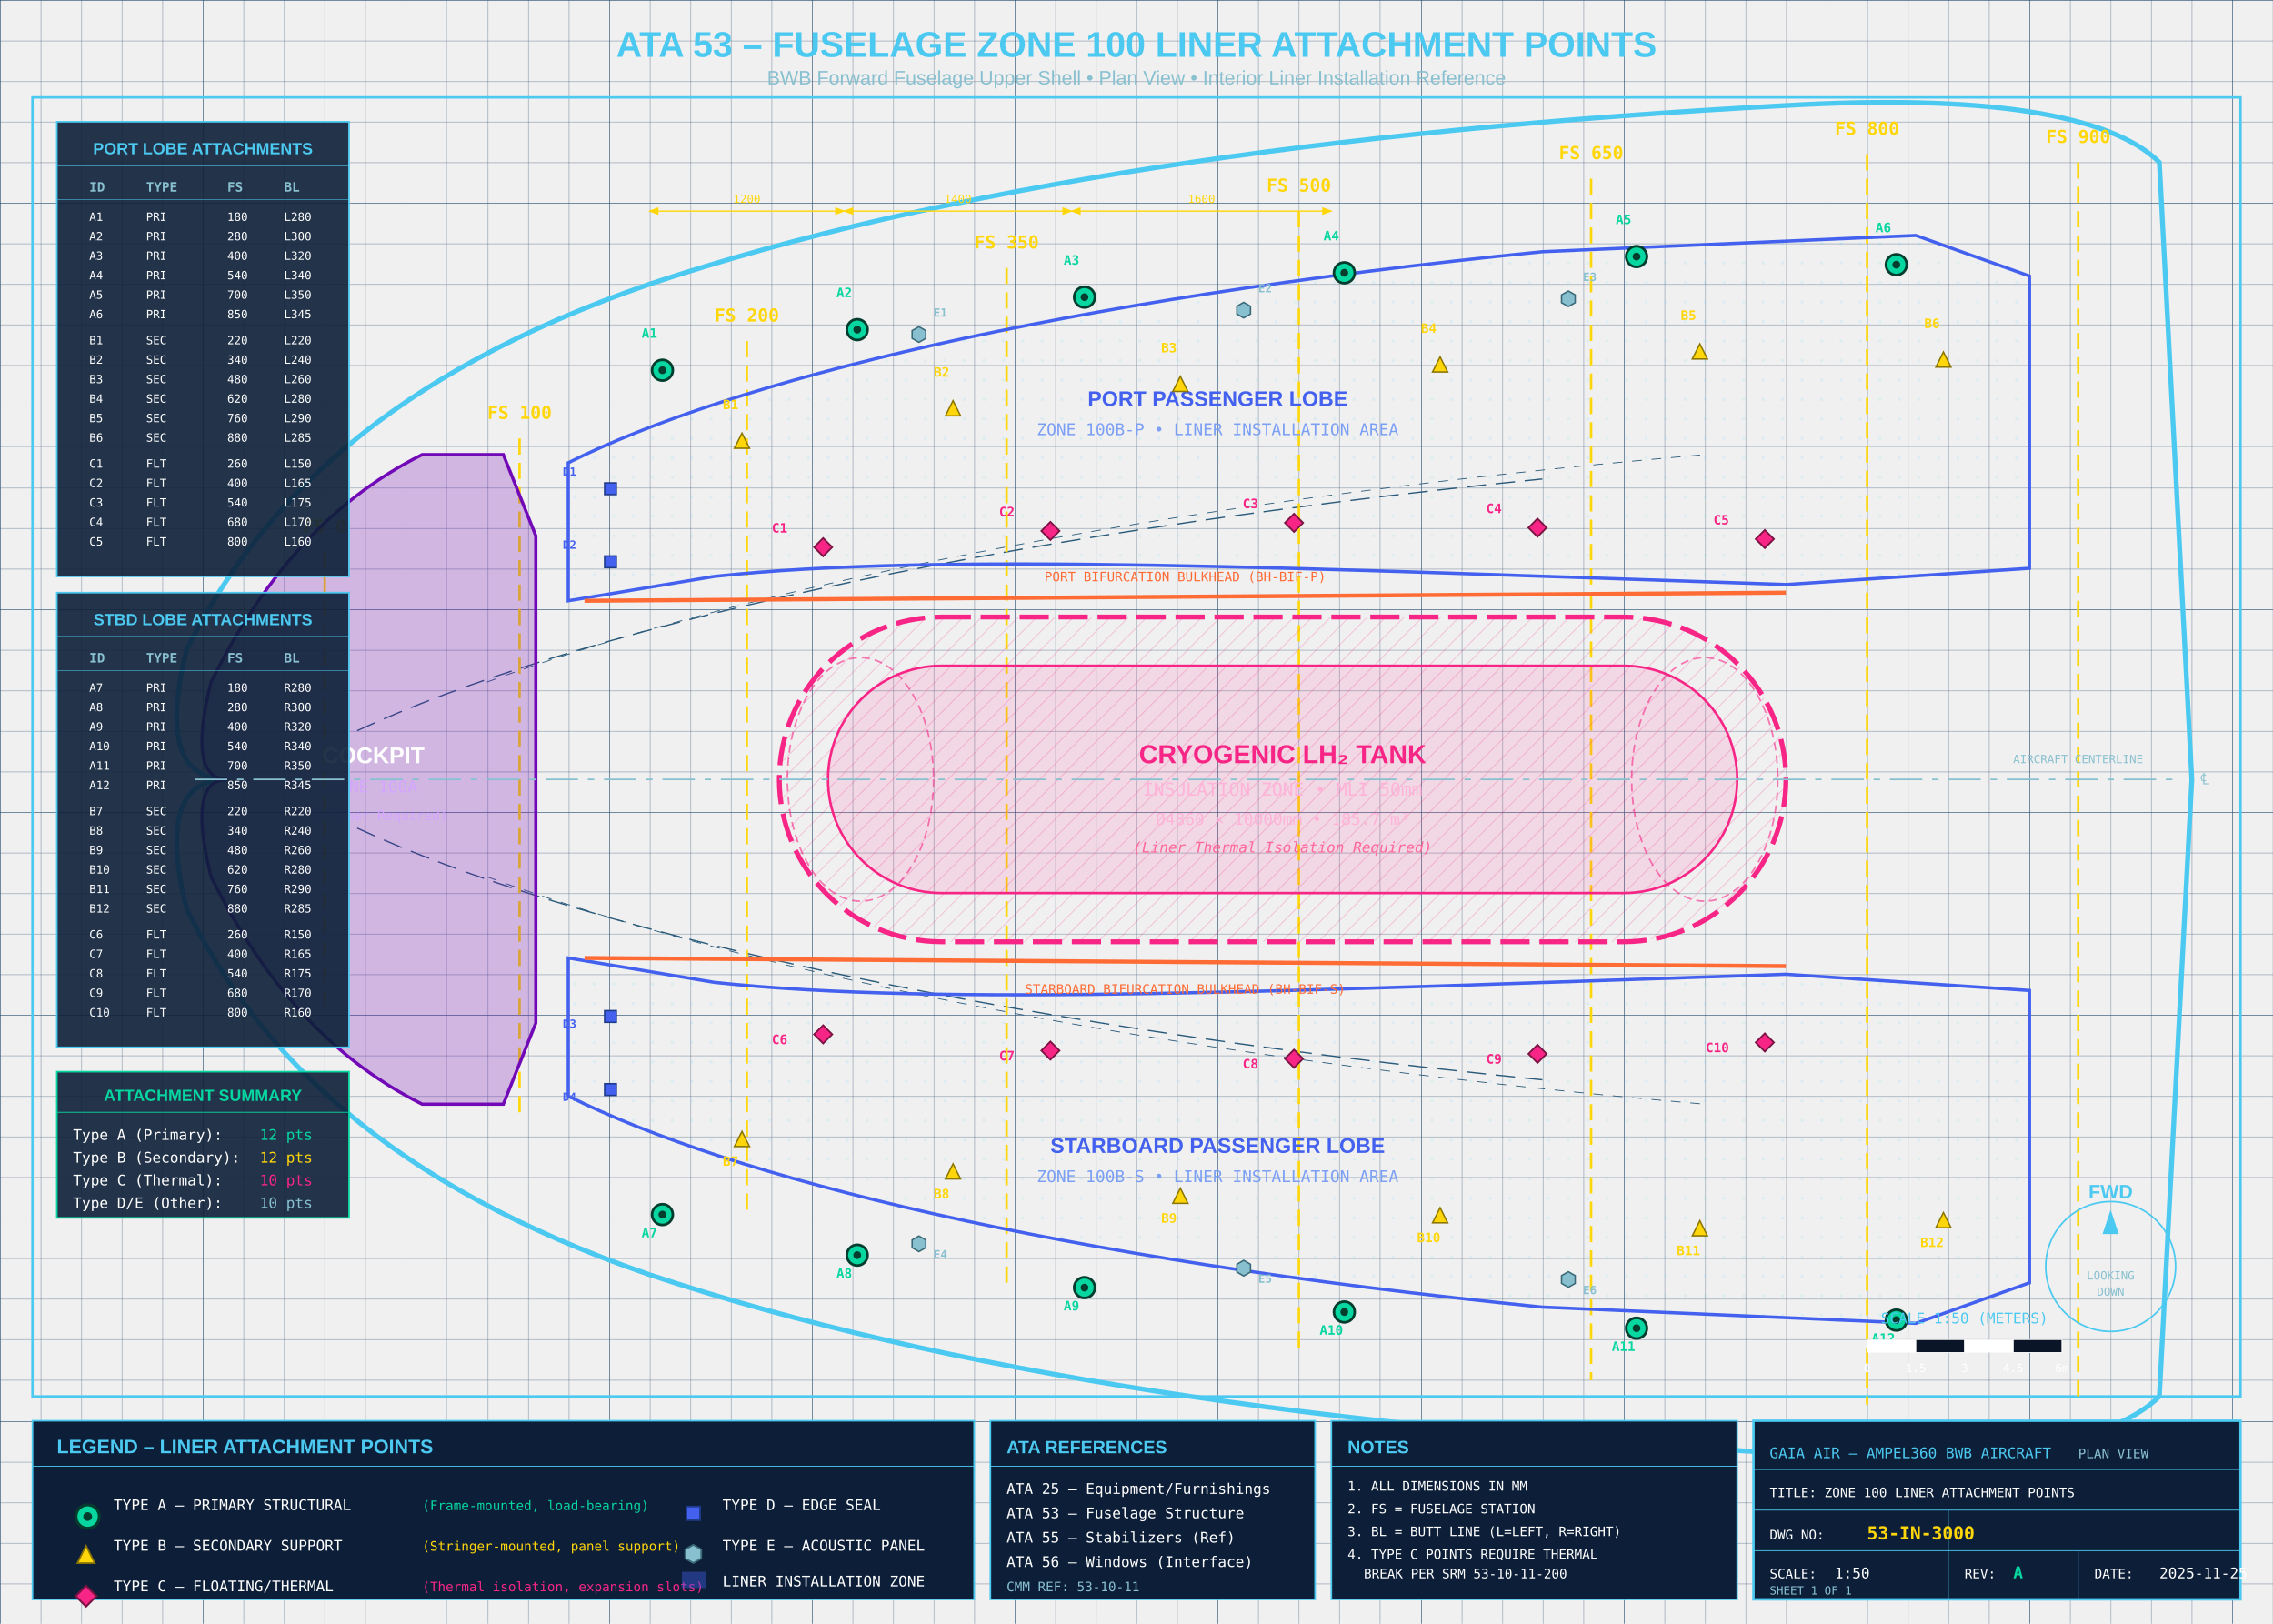
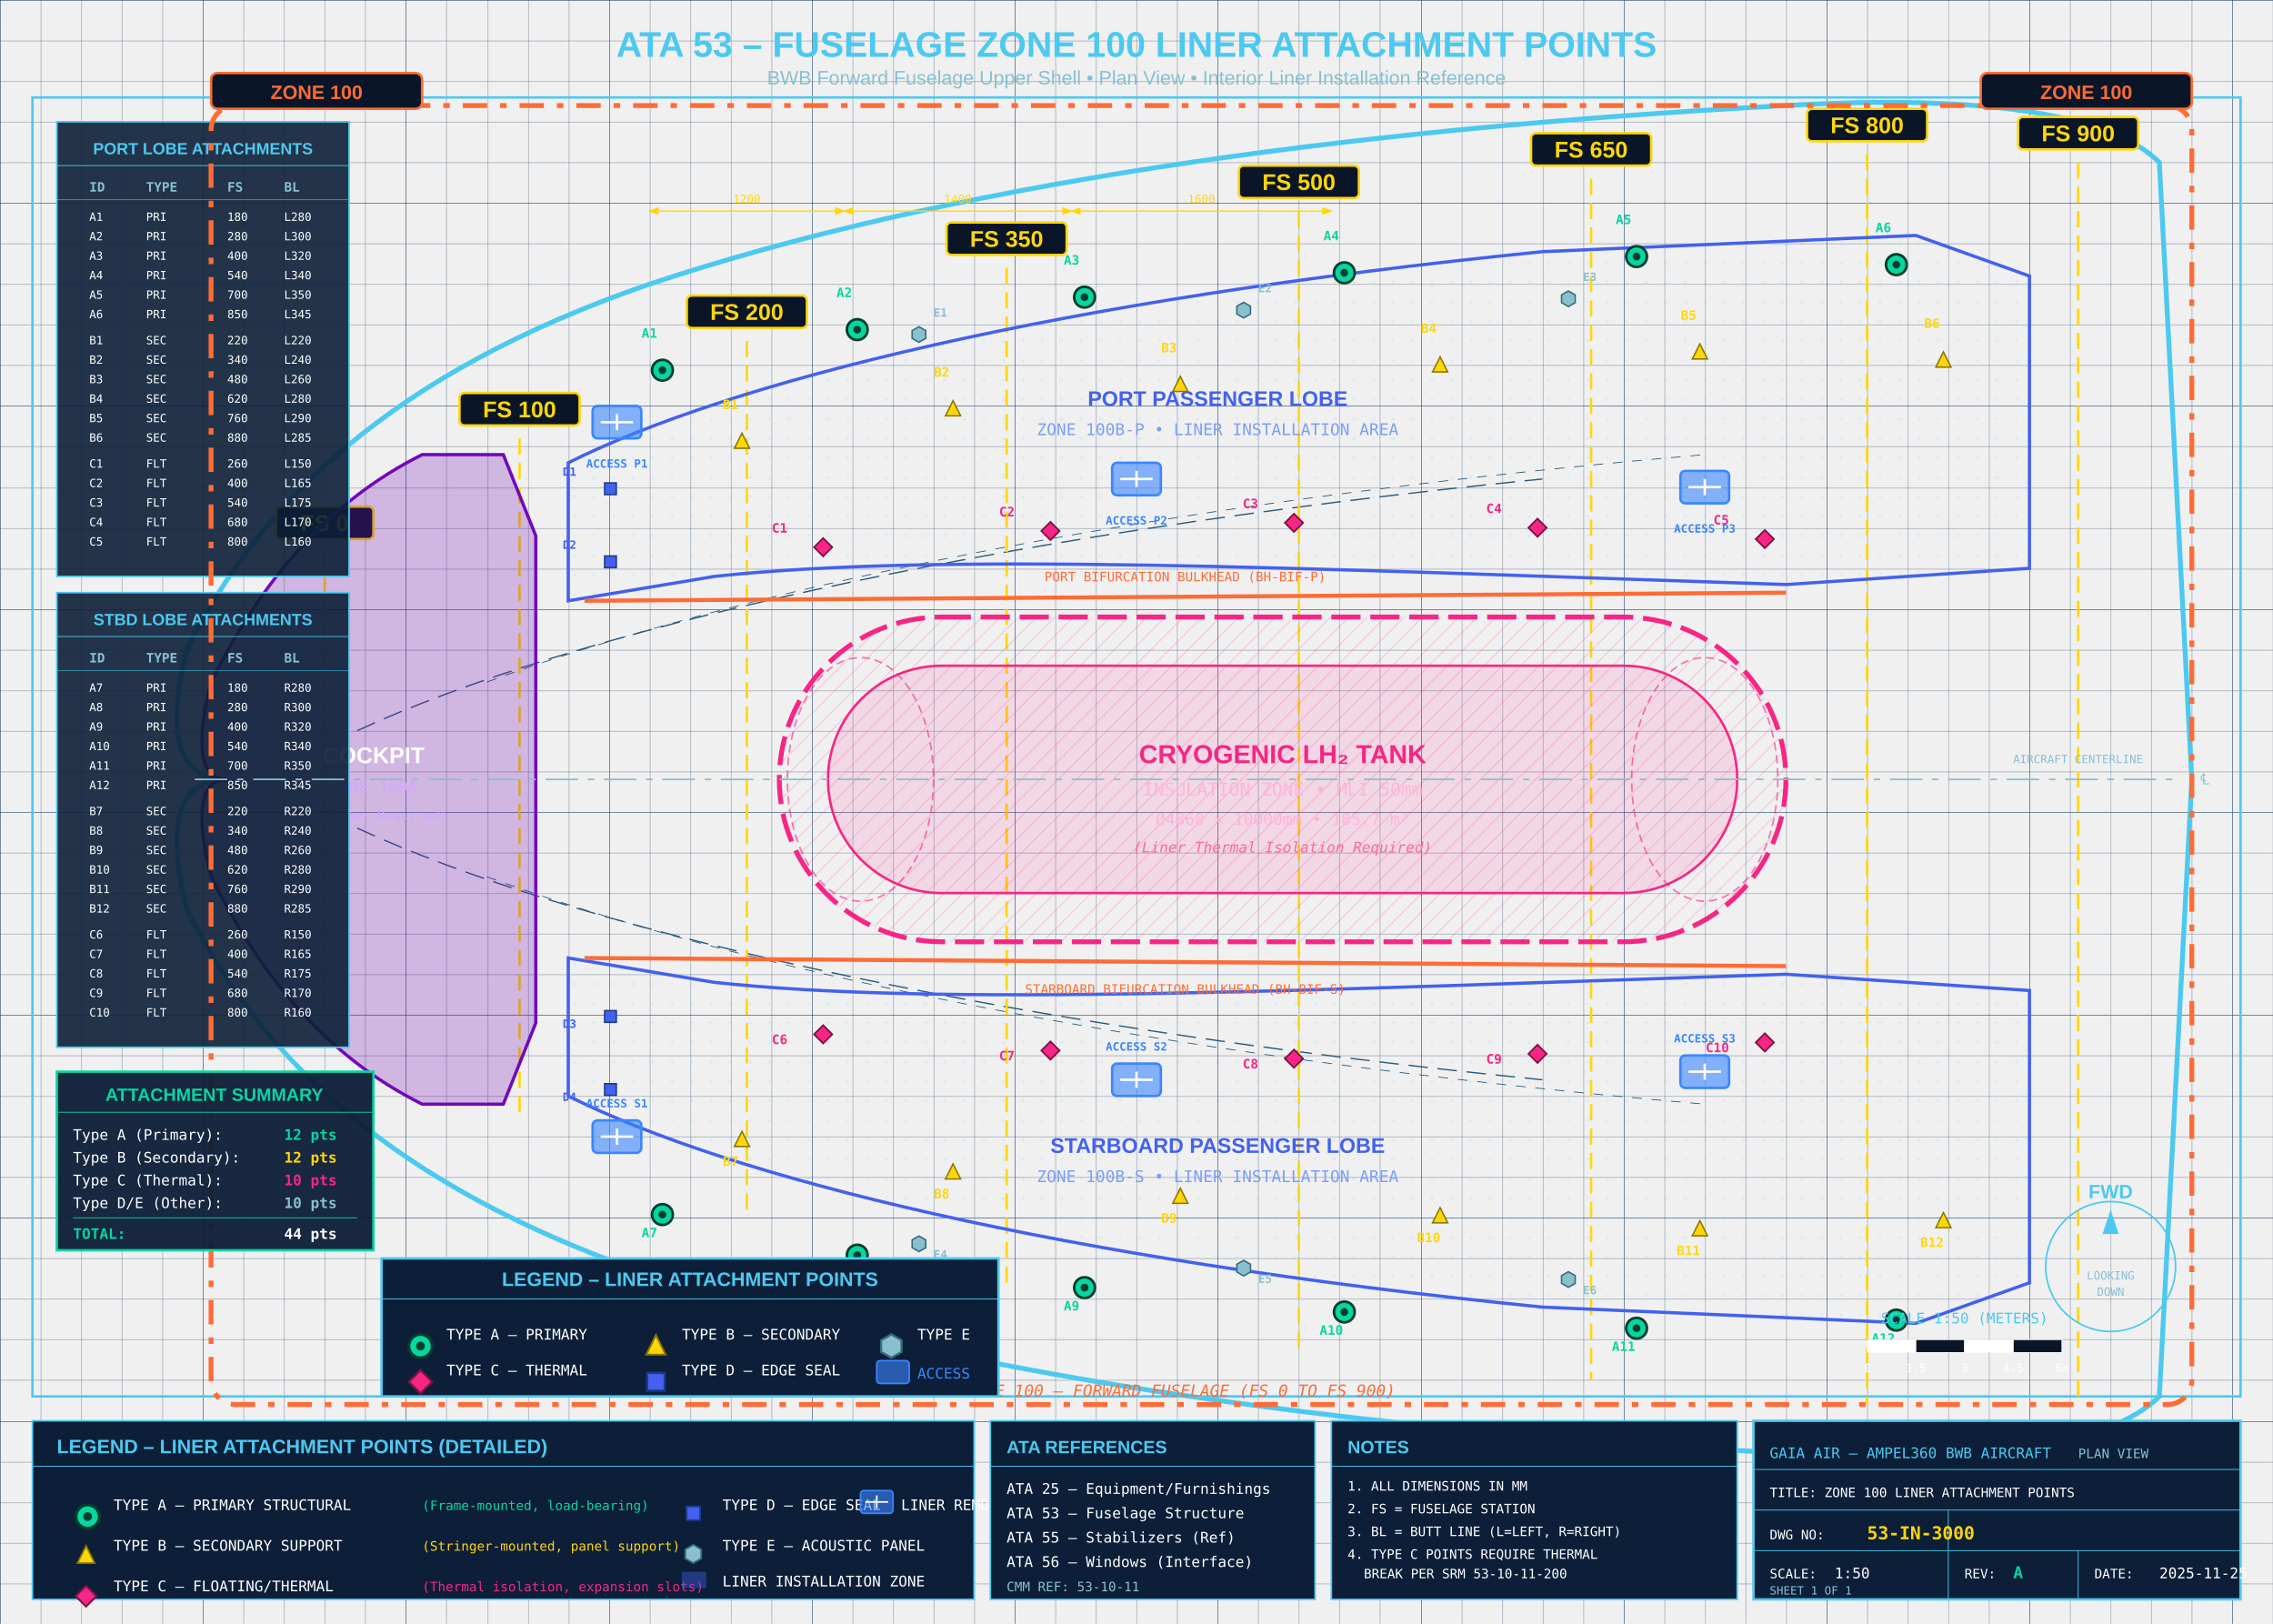
<svg xmlns="http://www.w3.org/2000/svg" viewBox="0 0 1400 1000" style="background-color: #0a1628">
  <defs>
    <pattern id="grid" width="25" height="25" patternUnits="userSpaceOnUse">
      <path d="M 25 0 L 0 0 0 25" fill="none" stroke="#1a3a5c" stroke-width="0.3" />
    </pattern>
    <pattern id="fineGrid" width="125" height="125" patternUnits="userSpaceOnUse">
      <rect width="125" height="125" fill="url(#grid)" />
      <path d="M 125 0 L 0 0 0 125" fill="none" stroke="#1e4a6e" stroke-width="0.5" />
    </pattern>
    <pattern id="insulationHatch" patternUnits="userSpaceOnUse" width="8" height="8" patternTransform="rotate(45)">
      <line x1="0" y1="0" x2="0" y2="8" stroke="#f72585" stroke-width="0.6" opacity="0.4" />
    </pattern>
    <pattern id="linerPattern" patternUnits="userSpaceOnUse" width="12" height="12">
      <circle cx="6" cy="6" r="1" fill="#4cc9f0" opacity="0.3" />
    </pattern>
    <symbol id="attachTypeA" viewBox="-10 -10 20 20">
      <circle cx="0" cy="0" r="8" fill="#06d6a0" stroke="#043d2e" stroke-width="2" />
      <circle cx="0" cy="0" r="3" fill="#043d2e" />
    </symbol>
    <symbol id="attachTypeB" viewBox="-10 -12 20 24">
      <polygon points="0,-9 8,7 -8,7" fill="#ffd60a" stroke="#8a7500" stroke-width="1.5" />
    </symbol>
    <symbol id="attachTypeC" viewBox="-10 -10 20 20">
      <polygon points="0,-8 8,0 0,8 -8,0" fill="#f72585" stroke="#7a1342" stroke-width="1.5" />
    </symbol>
    <symbol id="attachTypeD" viewBox="-10 -10 20 20">
      <rect x="-6" y="-6" width="12" height="12" fill="#4361ee" stroke="#1e3a8a" stroke-width="1.5" />
    </symbol>
    <symbol id="attachTypeE" viewBox="-10 -10 20 20">
      <polygon points="0,-8 7,-4 7,4 0,8 -7,4 -7,-4" fill="#88c0d0" stroke="#3a6a78" stroke-width="1.5" />
    </symbol>
    <marker id="arrowhead" markerWidth="10" markerHeight="7" refX="9" refY="3.5" orient="auto">
      <polygon points="0 0, 10 3.5, 0 7" fill="#88c0d0" />
    </marker>
    <marker id="dimArrow" markerWidth="8" markerHeight="6" refX="7" refY="3" orient="auto">
      <polygon points="0 0, 8 3, 0 6" fill="#ffd60a" />
    </marker>
    <marker id="dimArrowRev" markerWidth="8" markerHeight="6" refX="1" refY="3" orient="auto">
      <polygon points="8 0, 0 3, 8 6" fill="#ffd60a" />
    </marker>
  </defs>
  <rect width="1400" height="1000" fill="url(#fineGrid)" />
  <rect x="20" y="60" width="1360" height="800" fill="none" stroke="#4cc9f0" stroke-width="1.5" />
  <text x="700" y="35" text-anchor="middle" fill="#4cc9f0" font-family="Arial, sans-serif" font-size="22" font-weight="bold">
    ATA 53 – FUSELAGE ZONE 100 LINER ATTACHMENT POINTS
  </text>
  <text x="700" y="52" text-anchor="middle" fill="#88c0d0" font-family="Arial, sans-serif" font-size="12">
    BWB Forward Fuselage Upper Shell • Plan View • Interior Liner Installation Reference
  </text>
  <path d="M 140,480             Q 95,480 115,400             C 160,310 240,230 400,175            C 580,115 820,80 1100,65            C 1220,58 1300,70 1330,100            L 1350,480            L 1330,860            C 1300,890 1220,902 1100,895            C 820,880 580,845 400,785            C 240,730 160,650 115,560            Q 95,480 140,480" fill="none" stroke="#4cc9f0" stroke-width="3" />
  <path d="M 220,450 C 350,390 600,330 950,295" fill="none" stroke="#2a5a7a" stroke-width="0.8" stroke-dasharray="12,6" />
  <path d="M 220,510 C 350,570 600,630 950,665" fill="none" stroke="#2a5a7a" stroke-width="0.8" stroke-dasharray="12,6" />
  <path d="M 300,420 C 450,365 700,310 1050,280" fill="none" stroke="#2a5a7a" stroke-width="0.5" stroke-dasharray="6,6" />
  <path d="M 300,540 C 450,595 700,650 1050,680" fill="none" stroke="#2a5a7a" stroke-width="0.5" stroke-dasharray="6,6" />
  <g stroke="#ffd60a" stroke-width="1.5" stroke-dasharray="10,5">
    <line x1="200" y1="340" x2="200" y2="620" />
    <line x1="320" y1="270" x2="320" y2="690" />
    <line x1="460" y1="210" x2="460" y2="750" />
    <line x1="620" y1="165" x2="620" y2="795" />
    <line x1="800" y1="130" x2="800" y2="830" />
    <line x1="980" y1="110" x2="980" y2="850" />
    <line x1="1150" y1="95" x2="1150" y2="865" />
    <line x1="1280" y1="100" x2="1280" y2="860" />
  </g>
-   <g fill="#ffd60a" font-family="monospace" font-size="11" font-weight="bold" text-anchor="middle">
-     <text x="200" y="328">FS 0</text>
-     <text x="320" y="258">FS 100</text>
-     <text x="460" y="198">FS 200</text>
-     <text x="620" y="153">FS 350</text>
-     <text x="800" y="118">FS 500</text>
-     <text x="980" y="98">FS 650</text>
-     <text x="1150" y="83">FS 800</text>
-     <text x="1280" y="88">FS 900</text>
+   <g text-anchor="middle">
+     <rect x="170" y="312" width="60" height="20" rx="3" fill="#0a1628" stroke="#ffd60a" stroke-width="1.5" />
+     <text x="200" y="327" fill="#ffd60a" font-family="Arial, sans-serif" font-size="14" font-weight="bold">FS 0</text>
+     <rect x="283" y="242" width="74" height="20" rx="3" fill="#0a1628" stroke="#ffd60a" stroke-width="1.5" />
+     <text x="320" y="257" fill="#ffd60a" font-family="Arial, sans-serif" font-size="14" font-weight="bold">FS 100</text>
+     <rect x="423" y="182" width="74" height="20" rx="3" fill="#0a1628" stroke="#ffd60a" stroke-width="1.5" />
+     <text x="460" y="197" fill="#ffd60a" font-family="Arial, sans-serif" font-size="14" font-weight="bold">FS 200</text>
+     <rect x="583" y="137" width="74" height="20" rx="3" fill="#0a1628" stroke="#ffd60a" stroke-width="1.5" />
+     <text x="620" y="152" fill="#ffd60a" font-family="Arial, sans-serif" font-size="14" font-weight="bold">FS 350</text>
+     <rect x="763" y="102" width="74" height="20" rx="3" fill="#0a1628" stroke="#ffd60a" stroke-width="1.5" />
+     <text x="800" y="117" fill="#ffd60a" font-family="Arial, sans-serif" font-size="14" font-weight="bold">FS 500</text>
+     <rect x="943" y="82" width="74" height="20" rx="3" fill="#0a1628" stroke="#ffd60a" stroke-width="1.5" />
+     <text x="980" y="97" fill="#ffd60a" font-family="Arial, sans-serif" font-size="14" font-weight="bold">FS 650</text>
+     <rect x="1113" y="67" width="74" height="20" rx="3" fill="#0a1628" stroke="#ffd60a" stroke-width="1.5" />
+     <text x="1150" y="82" fill="#ffd60a" font-family="Arial, sans-serif" font-size="14" font-weight="bold">FS 800</text>
+     <rect x="1243" y="72" width="74" height="20" rx="3" fill="#0a1628" stroke="#ffd60a" stroke-width="1.5" />
+     <text x="1280" y="87" fill="#ffd60a" font-family="Arial, sans-serif" font-size="14" font-weight="bold">FS 900</text>
  </g>
  <path d="M 140,480 Q 115,480 130,420 C 160,360 200,310 260,280             L 310,280 L 330,330 L 330,630 L 310,680 L 260,680             C 200,650 160,600 130,540 Q 115,480 140,480" fill="#7209b7" fill-opacity="0.25" stroke="#7209b7" stroke-width="2" />
  <text x="230" y="470" text-anchor="middle" fill="white" font-family="Arial" font-size="14" font-weight="bold">COCKPIT</text>
  <text x="230" y="488" text-anchor="middle" fill="#d4a5ff" font-family="monospace" font-size="10">ZONE 100A</text>
  <text x="230" y="505" text-anchor="middle" fill="#d4a5ff" font-family="monospace" font-size="8">(No Liner Required)</text>
  <rect x="480" y="380" width="620" height="200" rx="100" ry="100" fill="url(#insulationHatch)" stroke="#f72585" stroke-width="3" stroke-dasharray="18,6" />
  <rect x="510" y="410" width="560" height="140" rx="70" ry="70" fill="#f72585" fill-opacity="0.12" stroke="#f72585" stroke-width="1.5" />
  <text x="790" y="470" text-anchor="middle" fill="#f72585" font-family="Arial" font-size="16" font-weight="bold">CRYOGENIC LH₂ TANK</text>
  <text x="790" y="490" text-anchor="middle" fill="#ffb3d9" font-family="monospace" font-size="11">INSULATION ZONE • MLI 50mm</text>
  <text x="790" y="508" text-anchor="middle" fill="#ffb3d9" font-family="monospace" font-size="10">Ø4860 × 10000mm • 185.7 m³</text>
  <text x="790" y="525" text-anchor="middle" fill="#ff6699" font-family="monospace" font-size="9" font-style="italic">(Liner Thermal Isolation Required)</text>
  <ellipse cx="530" cy="480" rx="45" ry="75" fill="none" stroke="#f72585" stroke-width="1" stroke-dasharray="5,3" opacity="0.6" />
  <ellipse cx="1050" cy="480" rx="45" ry="75" fill="none" stroke="#f72585" stroke-width="1" stroke-dasharray="5,3" opacity="0.6" />
  <path d="M 350,285 C 450,235 650,185 950,155 L 1180,145 L 1250,170             L 1250,350 L 1100,360 C 800,350 580,340 440,355 L 350,370 Z" fill="url(#linerPattern)" fill-opacity="0.4" stroke="#4361ee" stroke-width="2" />
  <text x="750" y="250" text-anchor="middle" fill="#4361ee" font-family="Arial" font-size="13" font-weight="bold">PORT PASSENGER LOBE</text>
  <text x="750" y="268" text-anchor="middle" fill="#7b9ff5" font-family="monospace" font-size="10">ZONE 100B-P • LINER INSTALLATION AREA</text>
  <path d="M 350,675 C 450,725 650,775 950,805 L 1180,815 L 1250,790             L 1250,610 L 1100,600 C 800,610 580,620 440,605 L 350,590 Z" fill="url(#linerPattern)" fill-opacity="0.4" stroke="#4361ee" stroke-width="2" />
  <text x="750" y="710" text-anchor="middle" fill="#4361ee" font-family="Arial" font-size="13" font-weight="bold">STARBOARD PASSENGER LOBE</text>
  <text x="750" y="728" text-anchor="middle" fill="#7b9ff5" font-family="monospace" font-size="10">ZONE 100B-S • LINER INSTALLATION AREA</text>
  <line x1="360" y1="370" x2="1100" y2="365" stroke="#ff6b35" stroke-width="2.5" />
  <text x="730" y="358" text-anchor="middle" fill="#ff6b35" font-family="monospace" font-size="8">PORT BIFURCATION BULKHEAD (BH-BIF-P)</text>
  <line x1="360" y1="590" x2="1100" y2="595" stroke="#ff6b35" stroke-width="2.5" />
  <text x="730" y="612" text-anchor="middle" fill="#ff6b35" font-family="monospace" font-size="8">STARBOARD BIFURCATION BULKHEAD (BH-BIF-S)</text>
  <use href="#attachTypeA" x="400" y="220" width="16" height="16" />
  <text x="400" y="208" text-anchor="middle" fill="#06d6a0" font-family="monospace" font-size="8" font-weight="bold">A1</text>
  <use href="#attachTypeA" x="520" y="195" width="16" height="16" />
  <text x="520" y="183" text-anchor="middle" fill="#06d6a0" font-family="monospace" font-size="8" font-weight="bold">A2</text>
  <use href="#attachTypeA" x="660" y="175" width="16" height="16" />
  <text x="660" y="163" text-anchor="middle" fill="#06d6a0" font-family="monospace" font-size="8" font-weight="bold">A3</text>
  <use href="#attachTypeA" x="820" y="160" width="16" height="16" />
  <text x="820" y="148" text-anchor="middle" fill="#06d6a0" font-family="monospace" font-size="8" font-weight="bold">A4</text>
  <use href="#attachTypeA" x="1000" y="150" width="16" height="16" />
  <text x="1000" y="138" text-anchor="middle" fill="#06d6a0" font-family="monospace" font-size="8" font-weight="bold">A5</text>
  <use href="#attachTypeA" x="1160" y="155" width="16" height="16" />
  <text x="1160" y="143" text-anchor="middle" fill="#06d6a0" font-family="monospace" font-size="8" font-weight="bold">A6</text>
  <use href="#attachTypeB" x="450" y="265" width="14" height="14" />
  <text x="450" y="252" text-anchor="middle" fill="#ffd60a" font-family="monospace" font-size="8" font-weight="bold">B1</text>
  <use href="#attachTypeB" x="580" y="245" width="14" height="14" />
  <text x="580" y="232" text-anchor="middle" fill="#ffd60a" font-family="monospace" font-size="8" font-weight="bold">B2</text>
  <use href="#attachTypeB" x="720" y="230" width="14" height="14" />
  <text x="720" y="217" text-anchor="middle" fill="#ffd60a" font-family="monospace" font-size="8" font-weight="bold">B3</text>
  <use href="#attachTypeB" x="880" y="218" width="14" height="14" />
  <text x="880" y="205" text-anchor="middle" fill="#ffd60a" font-family="monospace" font-size="8" font-weight="bold">B4</text>
  <use href="#attachTypeB" x="1040" y="210" width="14" height="14" />
  <text x="1040" y="197" text-anchor="middle" fill="#ffd60a" font-family="monospace" font-size="8" font-weight="bold">B5</text>
  <use href="#attachTypeB" x="1190" y="215" width="14" height="14" />
  <text x="1190" y="202" text-anchor="middle" fill="#ffd60a" font-family="monospace" font-size="8" font-weight="bold">B6</text>
  <use href="#attachTypeC" x="500" y="330" width="14" height="14" />
  <text x="485" y="328" text-anchor="end" fill="#f72585" font-family="monospace" font-size="8" font-weight="bold">C1</text>
  <use href="#attachTypeC" x="640" y="320" width="14" height="14" />
  <text x="625" y="318" text-anchor="end" fill="#f72585" font-family="monospace" font-size="8" font-weight="bold">C2</text>
  <use href="#attachTypeC" x="790" y="315" width="14" height="14" />
  <text x="775" y="313" text-anchor="end" fill="#f72585" font-family="monospace" font-size="8" font-weight="bold">C3</text>
  <use href="#attachTypeC" x="940" y="318" width="14" height="14" />
  <text x="925" y="316" text-anchor="end" fill="#f72585" font-family="monospace" font-size="8" font-weight="bold">C4</text>
  <use href="#attachTypeC" x="1080" y="325" width="14" height="14" />
  <text x="1065" y="323" text-anchor="end" fill="#f72585" font-family="monospace" font-size="8" font-weight="bold">C5</text>
  <use href="#attachTypeD" x="370" y="295" width="12" height="12" />
  <text x="355" y="293" text-anchor="end" fill="#4361ee" font-family="monospace" font-size="7" font-weight="bold">D1</text>
  <use href="#attachTypeD" x="370" y="340" width="12" height="12" />
  <text x="355" y="338" text-anchor="end" fill="#4361ee" font-family="monospace" font-size="7" font-weight="bold">D2</text>
  <use href="#attachTypeE" x="560" y="200" width="12" height="12" />
  <text x="575" y="195" fill="#88c0d0" font-family="monospace" font-size="7" font-weight="bold">E1</text>
  <use href="#attachTypeE" x="760" y="185" width="12" height="12" />
  <text x="775" y="180" fill="#88c0d0" font-family="monospace" font-size="7" font-weight="bold">E2</text>
  <use href="#attachTypeE" x="960" y="178" width="12" height="12" />
  <text x="975" y="173" fill="#88c0d0" font-family="monospace" font-size="7" font-weight="bold">E3</text>
  <use href="#attachTypeA" x="400" y="740" width="16" height="16" />
  <text x="400" y="762" text-anchor="middle" fill="#06d6a0" font-family="monospace" font-size="8" font-weight="bold">A7</text>
  <use href="#attachTypeA" x="520" y="765" width="16" height="16" />
  <text x="520" y="787" text-anchor="middle" fill="#06d6a0" font-family="monospace" font-size="8" font-weight="bold">A8</text>
  <use href="#attachTypeA" x="660" y="785" width="16" height="16" />
  <text x="660" y="807" text-anchor="middle" fill="#06d6a0" font-family="monospace" font-size="8" font-weight="bold">A9</text>
  <use href="#attachTypeA" x="820" y="800" width="16" height="16" />
  <text x="820" y="822" text-anchor="middle" fill="#06d6a0" font-family="monospace" font-size="8" font-weight="bold">A10</text>
  <use href="#attachTypeA" x="1000" y="810" width="16" height="16" />
  <text x="1000" y="832" text-anchor="middle" fill="#06d6a0" font-family="monospace" font-size="8" font-weight="bold">A11</text>
  <use href="#attachTypeA" x="1160" y="805" width="16" height="16" />
  <text x="1160" y="827" text-anchor="middle" fill="#06d6a0" font-family="monospace" font-size="8" font-weight="bold">A12</text>
  <use href="#attachTypeB" x="450" y="695" width="14" height="14" />
  <text x="450" y="718" text-anchor="middle" fill="#ffd60a" font-family="monospace" font-size="8" font-weight="bold">B7</text>
  <use href="#attachTypeB" x="580" y="715" width="14" height="14" />
  <text x="580" y="738" text-anchor="middle" fill="#ffd60a" font-family="monospace" font-size="8" font-weight="bold">B8</text>
  <use href="#attachTypeB" x="720" y="730" width="14" height="14" />
  <text x="720" y="753" text-anchor="middle" fill="#ffd60a" font-family="monospace" font-size="8" font-weight="bold">B9</text>
  <use href="#attachTypeB" x="880" y="742" width="14" height="14" />
  <text x="880" y="765" text-anchor="middle" fill="#ffd60a" font-family="monospace" font-size="8" font-weight="bold">B10</text>
  <use href="#attachTypeB" x="1040" y="750" width="14" height="14" />
  <text x="1040" y="773" text-anchor="middle" fill="#ffd60a" font-family="monospace" font-size="8" font-weight="bold">B11</text>
  <use href="#attachTypeB" x="1190" y="745" width="14" height="14" />
  <text x="1190" y="768" text-anchor="middle" fill="#ffd60a" font-family="monospace" font-size="8" font-weight="bold">B12</text>
  <use href="#attachTypeC" x="500" y="630" width="14" height="14" />
  <text x="485" y="643" text-anchor="end" fill="#f72585" font-family="monospace" font-size="8" font-weight="bold">C6</text>
  <use href="#attachTypeC" x="640" y="640" width="14" height="14" />
  <text x="625" y="653" text-anchor="end" fill="#f72585" font-family="monospace" font-size="8" font-weight="bold">C7</text>
  <use href="#attachTypeC" x="790" y="645" width="14" height="14" />
  <text x="775" y="658" text-anchor="end" fill="#f72585" font-family="monospace" font-size="8" font-weight="bold">C8</text>
  <use href="#attachTypeC" x="940" y="642" width="14" height="14" />
  <text x="925" y="655" text-anchor="end" fill="#f72585" font-family="monospace" font-size="8" font-weight="bold">C9</text>
  <use href="#attachTypeC" x="1080" y="635" width="14" height="14" />
  <text x="1065" y="648" text-anchor="end" fill="#f72585" font-family="monospace" font-size="8" font-weight="bold">C10</text>
  <use href="#attachTypeD" x="370" y="620" width="12" height="12" />
  <text x="355" y="633" text-anchor="end" fill="#4361ee" font-family="monospace" font-size="7" font-weight="bold">D3</text>
  <use href="#attachTypeD" x="370" y="665" width="12" height="12" />
  <text x="355" y="678" text-anchor="end" fill="#4361ee" font-family="monospace" font-size="7" font-weight="bold">D4</text>
  <use href="#attachTypeE" x="560" y="760" width="12" height="12" />
  <text x="575" y="775" fill="#88c0d0" font-family="monospace" font-size="7" font-weight="bold">E4</text>
  <use href="#attachTypeE" x="760" y="775" width="12" height="12" />
  <text x="775" y="790" fill="#88c0d0" font-family="monospace" font-size="7" font-weight="bold">E5</text>
  <use href="#attachTypeE" x="960" y="782" width="12" height="12" />
  <text x="975" y="797" fill="#88c0d0" font-family="monospace" font-size="7" font-weight="bold">E6</text>
  <rect x="35" y="75" width="180" height="280" fill="#0d1f38" fill-opacity="0.9" stroke="#4cc9f0" stroke-width="1" />
  <text x="125" y="95" text-anchor="middle" fill="#4cc9f0" font-family="Arial" font-size="10" font-weight="bold">PORT LOBE ATTACHMENTS</text>
  <line x1="35" y1="102" x2="215" y2="102" stroke="#4cc9f0" stroke-width="0.5" />
  <text x="55" y="118" fill="#88c0d0" font-family="monospace" font-size="8" font-weight="bold">ID</text>
  <text x="90" y="118" fill="#88c0d0" font-family="monospace" font-size="8" font-weight="bold">TYPE</text>
  <text x="140" y="118" fill="#88c0d0" font-family="monospace" font-size="8" font-weight="bold">FS</text>
  <text x="175" y="118" fill="#88c0d0" font-family="monospace" font-size="8" font-weight="bold">BL</text>
  <line x1="35" y1="123" x2="215" y2="123" stroke="#4cc9f0" stroke-width="0.3" />
  <g fill="white" font-family="monospace" font-size="7">
    <text x="55" y="136">A1</text>
    <text x="90" y="136">PRI</text>
    <text x="140" y="136">180</text>
    <text x="175" y="136">L280</text>
    <text x="55" y="148">A2</text>
    <text x="90" y="148">PRI</text>
    <text x="140" y="148">280</text>
    <text x="175" y="148">L300</text>
    <text x="55" y="160">A3</text>
    <text x="90" y="160">PRI</text>
    <text x="140" y="160">400</text>
    <text x="175" y="160">L320</text>
    <text x="55" y="172">A4</text>
    <text x="90" y="172">PRI</text>
    <text x="140" y="172">540</text>
    <text x="175" y="172">L340</text>
    <text x="55" y="184">A5</text>
    <text x="90" y="184">PRI</text>
    <text x="140" y="184">700</text>
    <text x="175" y="184">L350</text>
    <text x="55" y="196">A6</text>
    <text x="90" y="196">PRI</text>
    <text x="140" y="196">850</text>
    <text x="175" y="196">L345</text>
    <text x="55" y="212">B1</text>
    <text x="90" y="212">SEC</text>
    <text x="140" y="212">220</text>
    <text x="175" y="212">L220</text>
    <text x="55" y="224">B2</text>
    <text x="90" y="224">SEC</text>
    <text x="140" y="224">340</text>
    <text x="175" y="224">L240</text>
    <text x="55" y="236">B3</text>
    <text x="90" y="236">SEC</text>
    <text x="140" y="236">480</text>
    <text x="175" y="236">L260</text>
    <text x="55" y="248">B4</text>
    <text x="90" y="248">SEC</text>
    <text x="140" y="248">620</text>
    <text x="175" y="248">L280</text>
    <text x="55" y="260">B5</text>
    <text x="90" y="260">SEC</text>
    <text x="140" y="260">760</text>
    <text x="175" y="260">L290</text>
    <text x="55" y="272">B6</text>
    <text x="90" y="272">SEC</text>
    <text x="140" y="272">880</text>
    <text x="175" y="272">L285</text>
    <text x="55" y="288">C1</text>
    <text x="90" y="288">FLT</text>
    <text x="140" y="288">260</text>
    <text x="175" y="288">L150</text>
    <text x="55" y="300">C2</text>
    <text x="90" y="300">FLT</text>
    <text x="140" y="300">400</text>
    <text x="175" y="300">L165</text>
    <text x="55" y="312">C3</text>
    <text x="90" y="312">FLT</text>
    <text x="140" y="312">540</text>
    <text x="175" y="312">L175</text>
    <text x="55" y="324">C4</text>
    <text x="90" y="324">FLT</text>
    <text x="140" y="324">680</text>
    <text x="175" y="324">L170</text>
    <text x="55" y="336">C5</text>
    <text x="90" y="336">FLT</text>
    <text x="140" y="336">800</text>
    <text x="175" y="336">L160</text>
  </g>
  <rect x="35" y="365" width="180" height="280" fill="#0d1f38" fill-opacity="0.9" stroke="#4cc9f0" stroke-width="1" />
  <text x="125" y="385" text-anchor="middle" fill="#4cc9f0" font-family="Arial" font-size="10" font-weight="bold">STBD LOBE ATTACHMENTS</text>
  <line x1="35" y1="392" x2="215" y2="392" stroke="#4cc9f0" stroke-width="0.5" />
  <text x="55" y="408" fill="#88c0d0" font-family="monospace" font-size="8" font-weight="bold">ID</text>
  <text x="90" y="408" fill="#88c0d0" font-family="monospace" font-size="8" font-weight="bold">TYPE</text>
  <text x="140" y="408" fill="#88c0d0" font-family="monospace" font-size="8" font-weight="bold">FS</text>
  <text x="175" y="408" fill="#88c0d0" font-family="monospace" font-size="8" font-weight="bold">BL</text>
  <line x1="35" y1="413" x2="215" y2="413" stroke="#4cc9f0" stroke-width="0.3" />
  <g fill="white" font-family="monospace" font-size="7">
    <text x="55" y="426">A7</text>
    <text x="90" y="426">PRI</text>
    <text x="140" y="426">180</text>
    <text x="175" y="426">R280</text>
    <text x="55" y="438">A8</text>
    <text x="90" y="438">PRI</text>
    <text x="140" y="438">280</text>
    <text x="175" y="438">R300</text>
    <text x="55" y="450">A9</text>
    <text x="90" y="450">PRI</text>
    <text x="140" y="450">400</text>
    <text x="175" y="450">R320</text>
    <text x="55" y="462">A10</text>
    <text x="90" y="462">PRI</text>
    <text x="140" y="462">540</text>
    <text x="175" y="462">R340</text>
    <text x="55" y="474">A11</text>
    <text x="90" y="474">PRI</text>
    <text x="140" y="474">700</text>
    <text x="175" y="474">R350</text>
    <text x="55" y="486">A12</text>
    <text x="90" y="486">PRI</text>
    <text x="140" y="486">850</text>
    <text x="175" y="486">R345</text>
    <text x="55" y="502">B7</text>
    <text x="90" y="502">SEC</text>
    <text x="140" y="502">220</text>
    <text x="175" y="502">R220</text>
    <text x="55" y="514">B8</text>
    <text x="90" y="514">SEC</text>
    <text x="140" y="514">340</text>
    <text x="175" y="514">R240</text>
    <text x="55" y="526">B9</text>
    <text x="90" y="526">SEC</text>
    <text x="140" y="526">480</text>
    <text x="175" y="526">R260</text>
    <text x="55" y="538">B10</text>
    <text x="90" y="538">SEC</text>
    <text x="140" y="538">620</text>
    <text x="175" y="538">R280</text>
    <text x="55" y="550">B11</text>
    <text x="90" y="550">SEC</text>
    <text x="140" y="550">760</text>
    <text x="175" y="550">R290</text>
    <text x="55" y="562">B12</text>
    <text x="90" y="562">SEC</text>
    <text x="140" y="562">880</text>
    <text x="175" y="562">R285</text>
    <text x="55" y="578">C6</text>
    <text x="90" y="578">FLT</text>
    <text x="140" y="578">260</text>
    <text x="175" y="578">R150</text>
    <text x="55" y="590">C7</text>
    <text x="90" y="590">FLT</text>
    <text x="140" y="590">400</text>
    <text x="175" y="590">R165</text>
    <text x="55" y="602">C8</text>
    <text x="90" y="602">FLT</text>
    <text x="140" y="602">540</text>
    <text x="175" y="602">R175</text>
    <text x="55" y="614">C9</text>
    <text x="90" y="614">FLT</text>
    <text x="140" y="614">680</text>
    <text x="175" y="614">R170</text>
    <text x="55" y="626">C10</text>
    <text x="90" y="626">FLT</text>
    <text x="140" y="626">800</text>
    <text x="175" y="626">R160</text>
  </g>
  <line x1="400" y1="130" x2="520" y2="130" stroke="#ffd60a" stroke-width="0.8" marker-start="url(#dimArrowRev)" marker-end="url(#dimArrow)" />
  <text x="460" y="125" text-anchor="middle" fill="#ffd60a" font-family="monospace" font-size="7">1200</text>
  <line x1="520" y1="130" x2="660" y2="130" stroke="#ffd60a" stroke-width="0.8" marker-start="url(#dimArrowRev)" marker-end="url(#dimArrow)" />
  <text x="590" y="125" text-anchor="middle" fill="#ffd60a" font-family="monospace" font-size="7">1400</text>
  <line x1="660" y1="130" x2="820" y2="130" stroke="#ffd60a" stroke-width="0.8" marker-start="url(#dimArrowRev)" marker-end="url(#dimArrow)" />
  <text x="740" y="125" text-anchor="middle" fill="#ffd60a" font-family="monospace" font-size="7">1600</text>
  <line x1="120" y1="480" x2="1340" y2="480" stroke="#88c0d0" stroke-width="1" stroke-dasharray="20,6,4,6" />
  <text x="1355" y="483" fill="#88c0d0" font-family="monospace" font-size="10">℄</text>
  <text x="1320" y="470" text-anchor="end" fill="#88c0d0" font-family="monospace" font-size="7">AIRCRAFT CENTERLINE</text>
+   <g id="zone100Boundary">
+     <rect x="130" y="65" width="1220" height="800" fill="none" stroke="#ff6b35" stroke-width="3" stroke-dasharray="15,8,4,8" rx="15" />
+     <rect x="130" y="45" width="130" height="22" rx="4" fill="#0a1628" stroke="#ff6b35" stroke-width="1.5" />
+     <text x="195" y="61" text-anchor="middle" fill="#ff6b35" font-family="Arial, sans-serif" font-size="12" font-weight="bold">ZONE 100</text>
+     <rect x="1220" y="45" width="130" height="22" rx="4" fill="#0a1628" stroke="#ff6b35" stroke-width="1.5" />
+     <text x="1285" y="61" text-anchor="middle" fill="#ff6b35" font-family="Arial, sans-serif" font-size="12" font-weight="bold">ZONE 100</text>
+     <text x="700" y="860" text-anchor="middle" fill="#ff6b35" font-family="monospace" font-size="10" font-style="italic">ATA 53 • ZONE 100 — FORWARD FUSELAGE (FS 0 TO FS 900)</text>
+   </g>
+   <g id="maintenanceAccess">
+     <g transform="translate(380, 260)">
+       <rect x="-15" y="-10" width="30" height="20" rx="3" fill="#3a86ff" fill-opacity="0.6" stroke="#3a86ff" stroke-width="1.5" />
+       <line x1="-10" y1="0" x2="10" y2="0" stroke="white" stroke-width="1.5" />
+       <line x1="0" y1="-5" x2="0" y2="5" stroke="white" stroke-width="1.5" />
+       <text x="0" y="28" text-anchor="middle" fill="#3a86ff" font-family="monospace" font-size="7" font-weight="bold">ACCESS P1</text>
+     </g>
+     <g transform="translate(700, 295)">
+       <rect x="-15" y="-10" width="30" height="20" rx="3" fill="#3a86ff" fill-opacity="0.6" stroke="#3a86ff" stroke-width="1.5" />
+       <line x1="-10" y1="0" x2="10" y2="0" stroke="white" stroke-width="1.5" />
+       <line x1="0" y1="-5" x2="0" y2="5" stroke="white" stroke-width="1.5" />
+       <text x="0" y="28" text-anchor="middle" fill="#3a86ff" font-family="monospace" font-size="7" font-weight="bold">ACCESS P2</text>
+     </g>
+     <g transform="translate(1050, 300)">
+       <rect x="-15" y="-10" width="30" height="20" rx="3" fill="#3a86ff" fill-opacity="0.6" stroke="#3a86ff" stroke-width="1.5" />
+       <line x1="-10" y1="0" x2="10" y2="0" stroke="white" stroke-width="1.5" />
+       <line x1="0" y1="-5" x2="0" y2="5" stroke="white" stroke-width="1.5" />
+       <text x="0" y="28" text-anchor="middle" fill="#3a86ff" font-family="monospace" font-size="7" font-weight="bold">ACCESS P3</text>
+     </g>
+     <g transform="translate(380, 700)">
+       <rect x="-15" y="-10" width="30" height="20" rx="3" fill="#3a86ff" fill-opacity="0.6" stroke="#3a86ff" stroke-width="1.5" />
+       <line x1="-10" y1="0" x2="10" y2="0" stroke="white" stroke-width="1.5" />
+       <line x1="0" y1="-5" x2="0" y2="5" stroke="white" stroke-width="1.5" />
+       <text x="0" y="-18" text-anchor="middle" fill="#3a86ff" font-family="monospace" font-size="7" font-weight="bold">ACCESS S1</text>
+     </g>
+     <g transform="translate(700, 665)">
+       <rect x="-15" y="-10" width="30" height="20" rx="3" fill="#3a86ff" fill-opacity="0.6" stroke="#3a86ff" stroke-width="1.5" />
+       <line x1="-10" y1="0" x2="10" y2="0" stroke="white" stroke-width="1.5" />
+       <line x1="0" y1="-5" x2="0" y2="5" stroke="white" stroke-width="1.5" />
+       <text x="0" y="-18" text-anchor="middle" fill="#3a86ff" font-family="monospace" font-size="7" font-weight="bold">ACCESS S2</text>
+     </g>
+     <g transform="translate(1050, 660)">
+       <rect x="-15" y="-10" width="30" height="20" rx="3" fill="#3a86ff" fill-opacity="0.6" stroke="#3a86ff" stroke-width="1.5" />
+       <line x1="-10" y1="0" x2="10" y2="0" stroke="white" stroke-width="1.5" />
+       <line x1="0" y1="-5" x2="0" y2="5" stroke="white" stroke-width="1.5" />
+       <text x="0" y="-18" text-anchor="middle" fill="#3a86ff" font-family="monospace" font-size="7" font-weight="bold">ACCESS S3</text>
+     </g>
+   </g>
+   <rect x="235" y="775" width="380" height="85" fill="#0d1f38" stroke="#4cc9f0" stroke-width="1.5" />
+   <text x="425" y="792" text-anchor="middle" fill="#4cc9f0" font-family="Arial" font-size="12" font-weight="bold">LEGEND – LINER ATTACHMENT POINTS</text>
+   <line x1="235" y1="800" x2="615" y2="800" stroke="#4cc9f0" stroke-width="0.5" />
+   <use href="#attachTypeA" x="250" y="820" width="18" height="18" />
+   <text x="275" y="825" fill="white" font-family="monospace" font-size="9">TYPE A – PRIMARY</text>
+   <use href="#attachTypeB" x="395" y="820" width="18" height="18" />
+   <text x="420" y="825" fill="white" font-family="monospace" font-size="9">TYPE B – SECONDARY</text>
+   <use href="#attachTypeC" x="250" y="842" width="18" height="18" />
+   <text x="275" y="847" fill="white" font-family="monospace" font-size="9">TYPE C – THERMAL</text>
+   <use href="#attachTypeD" x="395" y="842" width="18" height="18" />
+   <text x="420" y="847" fill="white" font-family="monospace" font-size="9">TYPE D – EDGE SEAL</text>
+   <use href="#attachTypeE" x="540" y="820" width="18" height="18" />
+   <text x="565" y="825" fill="white" font-family="monospace" font-size="9">TYPE E</text>
+   <rect x="540" y="838" width="20" height="14" rx="2" fill="#3a86ff" fill-opacity="0.6" stroke="#3a86ff" stroke-width="1" />
+   <text x="565" y="849" fill="#3a86ff" font-family="monospace" font-size="9">ACCESS</text>
  <rect x="20" y="875" width="580" height="110" fill="#0d1f38" stroke="#4cc9f0" stroke-width="1" />
-   <text x="35" y="895" fill="#4cc9f0" font-family="Arial" font-size="12" font-weight="bold">LEGEND – LINER ATTACHMENT POINTS</text>
+   <text x="35" y="895" fill="#4cc9f0" font-family="Arial" font-size="12" font-weight="bold">LEGEND – LINER ATTACHMENT POINTS (DETAILED)</text>
  <line x1="20" y1="903" x2="600" y2="903" stroke="#4cc9f0" stroke-width="0.5" />
  <use href="#attachTypeA" x="45" y="925" width="18" height="18" />
  <text x="70" y="930" fill="white" font-family="monospace" font-size="9">TYPE A – PRIMARY STRUCTURAL</text>
  <text x="260" y="930" fill="#06d6a0" font-family="monospace" font-size="8">(Frame-mounted, load-bearing)</text>
  <use href="#attachTypeB" x="45" y="950" width="16" height="16" />
  <text x="70" y="955" fill="white" font-family="monospace" font-size="9">TYPE B – SECONDARY SUPPORT</text>
  <text x="260" y="955" fill="#ffd60a" font-family="monospace" font-size="8">(Stringer-mounted, panel support)</text>
  <use href="#attachTypeC" x="45" y="975" width="16" height="16" />
  <text x="70" y="980" fill="white" font-family="monospace" font-size="9">TYPE C – FLOATING/THERMAL</text>
  <text x="260" y="980" fill="#f72585" font-family="monospace" font-size="8">(Thermal isolation, expansion slots)</text>
  <use href="#attachTypeD" x="420" y="925" width="14" height="14" />
  <text x="445" y="930" fill="white" font-family="monospace" font-size="9">TYPE D – EDGE SEAL</text>
  <use href="#attachTypeE" x="420" y="950" width="14" height="14" />
  <text x="445" y="955" fill="white" font-family="monospace" font-size="9">TYPE E – ACOUSTIC PANEL</text>
  <rect x="420" y="968" width="15" height="10" fill="#4361ee" fill-opacity="0.4" />
  <text x="445" y="977" fill="white" font-family="monospace" font-size="9">LINER INSTALLATION ZONE</text>
+   <rect x="420" y="968" width="0" height="0" />
+   <g transform="translate(540, 925)">
+     <rect x="-10" y="-7" width="20" height="14" rx="2" fill="#3a86ff" fill-opacity="0.6" stroke="#3a86ff" stroke-width="1" />
+     <line x1="-7" y1="0" x2="7" y2="0" stroke="white" stroke-width="1" />
+     <line x1="0" y1="-4" x2="0" y2="4" stroke="white" stroke-width="1" />
+   </g>
+   <text x="555" y="930" fill="white" font-family="monospace" font-size="9">LINER REMOVAL ACCESS</text>
  <rect x="610" y="875" width="200" height="110" fill="#0d1f38" stroke="#4cc9f0" stroke-width="1" />
  <text x="620" y="895" fill="#4cc9f0" font-family="Arial" font-size="11" font-weight="bold">ATA REFERENCES</text>
  <line x1="610" y1="903" x2="810" y2="903" stroke="#4cc9f0" stroke-width="0.5" />
  <g fill="white" font-family="monospace" font-size="9">
    <text x="620" y="920">ATA 25 – Equipment/Furnishings</text>
    <text x="620" y="935">ATA 53 – Fuselage Structure</text>
    <text x="620" y="950">ATA 55 – Stabilizers (Ref)</text>
    <text x="620" y="965">ATA 56 – Windows (Interface)</text>
  </g>
  <text x="620" y="980" fill="#88c0d0" font-family="monospace" font-size="8">CMM REF: 53-10-11</text>
  <rect x="820" y="875" width="250" height="110" fill="#0d1f38" stroke="#4cc9f0" stroke-width="1" />
  <text x="830" y="895" fill="#4cc9f0" font-family="Arial" font-size="11" font-weight="bold">NOTES</text>
  <line x1="820" y1="903" x2="1070" y2="903" stroke="#4cc9f0" stroke-width="0.5" />
  <g fill="white" font-family="monospace" font-size="8">
    <text x="830" y="918">1. ALL DIMENSIONS IN MM</text>
    <text x="830" y="932">2. FS = FUSELAGE STATION</text>
    <text x="830" y="946">3. BL = BUTT LINE (L=LEFT, R=RIGHT)</text>
    <text x="830" y="960">4. TYPE C POINTS REQUIRE THERMAL</text>
    <text x="840" y="972">BREAK PER SRM 53-10-11-200</text>
  </g>
  <rect x="1080" y="875" width="300" height="110" fill="#0d1f38" stroke="#4cc9f0" stroke-width="1.5" />
  <line x1="1080" y1="905" x2="1380" y2="905" stroke="#4cc9f0" stroke-width="0.5" />
  <line x1="1080" y1="930" x2="1380" y2="930" stroke="#4cc9f0" stroke-width="0.5" />
  <line x1="1080" y1="955" x2="1380" y2="955" stroke="#4cc9f0" stroke-width="0.5" />
  <line x1="1200" y1="930" x2="1200" y2="985" stroke="#4cc9f0" stroke-width="0.5" />
  <line x1="1280" y1="955" x2="1280" y2="985" stroke="#4cc9f0" stroke-width="0.5" />
  <text x="1090" y="898" fill="#4cc9f0" font-family="monospace" font-size="9">GAIA AIR – AMPEL360 BWB AIRCRAFT</text>
  <text x="1280" y="898" fill="#88c0d0" font-family="monospace" font-size="8">PLAN VIEW</text>
  <text x="1090" y="922" fill="white" font-family="monospace" font-size="8">TITLE: ZONE 100 LINER ATTACHMENT POINTS</text>
  <text x="1090" y="948" fill="white" font-family="monospace" font-size="8">DWG NO:</text>
  <text x="1150" y="948" fill="#ffd60a" font-family="monospace" font-size="11" font-weight="bold">53-IN-3000</text>
  <text x="1090" y="972" fill="white" font-family="monospace" font-size="8">SCALE:</text>
  <text x="1130" y="972" fill="white" font-family="monospace" font-size="9">1:50</text>
  <text x="1210" y="972" fill="white" font-family="monospace" font-size="8">REV:</text>
  <text x="1240" y="972" fill="#06d6a0" font-family="monospace" font-size="10" font-weight="bold">A</text>
  <text x="1290" y="972" fill="white" font-family="monospace" font-size="8">DATE:</text>
  <text x="1330" y="972" fill="white" font-family="monospace" font-size="9">2025-11-25</text>
  <text x="1090" y="982" fill="#88c0d0" font-family="monospace" font-size="7">SHEET 1 OF 1</text>
  <g transform="translate(1150, 820)">
    <text x="60" y="-5" text-anchor="middle" fill="#4cc9f0" font-family="monospace" font-size="9">SCALE 1:50 (METERS)</text>
    <rect x="0" y="5" width="30" height="8" fill="white" />
    <rect x="30" y="5" width="30" height="8" fill="#0a1628" stroke="white" stroke-width="0.5" />
    <rect x="60" y="5" width="30" height="8" fill="white" />
    <rect x="90" y="5" width="30" height="8" fill="#0a1628" stroke="white" stroke-width="0.5" />
    <text x="0" y="25" text-anchor="middle" fill="white" font-family="monospace" font-size="7">0</text>
    <text x="30" y="25" text-anchor="middle" fill="white" font-family="monospace" font-size="7">1.5</text>
    <text x="60" y="25" text-anchor="middle" fill="white" font-family="monospace" font-size="7">3</text>
    <text x="90" y="25" text-anchor="middle" fill="white" font-family="monospace" font-size="7">4.5</text>
    <text x="120" y="25" text-anchor="middle" fill="white" font-family="monospace" font-size="7">6m</text>
  </g>
  <g transform="translate(1300, 780)">
    <circle cx="0" cy="0" r="40" fill="none" stroke="#4cc9f0" stroke-width="1" />
    <polygon points="0,-35 5,-20 -5,-20" fill="#4cc9f0" />
    <text x="0" y="-42" text-anchor="middle" fill="#4cc9f0" font-family="Arial" font-size="12" font-weight="bold">FWD</text>
    <text x="0" y="8" text-anchor="middle" fill="#88c0d0" font-family="monospace" font-size="7">LOOKING</text>
    <text x="0" y="18" text-anchor="middle" fill="#88c0d0" font-family="monospace" font-size="7">DOWN</text>
  </g>
-   <rect x="35" y="660" width="180" height="90" fill="#0d1f38" fill-opacity="0.9" stroke="#06d6a0" stroke-width="1" />
-   <text x="125" y="678" text-anchor="middle" fill="#06d6a0" font-family="Arial" font-size="10" font-weight="bold">ATTACHMENT SUMMARY</text>
-   <line x1="35" y1="685" x2="215" y2="685" stroke="#06d6a0" stroke-width="0.5" />
+   <rect x="35" y="660" width="195" height="110" fill="#0d1f38" fill-opacity="0.95" stroke="#06d6a0" stroke-width="1.5" />
+   <text x="132" y="678" text-anchor="middle" fill="#06d6a0" font-family="Arial" font-size="11" font-weight="bold">ATTACHMENT SUMMARY</text>
+   <line x1="35" y1="685" x2="230" y2="685" stroke="#06d6a0" stroke-width="0.5" />
  <g font-family="monospace" font-size="9">
    <text x="45" y="702" fill="white">Type A (Primary):</text>
-     <text x="160" y="702" fill="#06d6a0">12 pts</text>
+     <text x="175" y="702" fill="#06d6a0" font-weight="bold">12 pts</text>
    <text x="45" y="716" fill="white">Type B (Secondary):</text>
-     <text x="160" y="716" fill="#ffd60a">12 pts</text>
+     <text x="175" y="716" fill="#ffd60a" font-weight="bold">12 pts</text>
    <text x="45" y="730" fill="white">Type C (Thermal):</text>
-     <text x="160" y="730" fill="#f72585">10 pts</text>
+     <text x="175" y="730" fill="#f72585" font-weight="bold">10 pts</text>
    <text x="45" y="744" fill="white">Type D/E (Other):</text>
-     <text x="160" y="744" fill="#88c0d0">10 pts</text>
+     <text x="175" y="744" fill="#88c0d0" font-weight="bold">10 pts</text>
+     <line x1="45" y1="750" x2="220" y2="750" stroke="#06d6a0" stroke-width="0.5" />
+     <text x="45" y="763" fill="#06d6a0" font-weight="bold">TOTAL:</text>
+     <text x="175" y="763" fill="#ffffff" font-weight="bold">44 pts</text>
  </g>
</svg>
